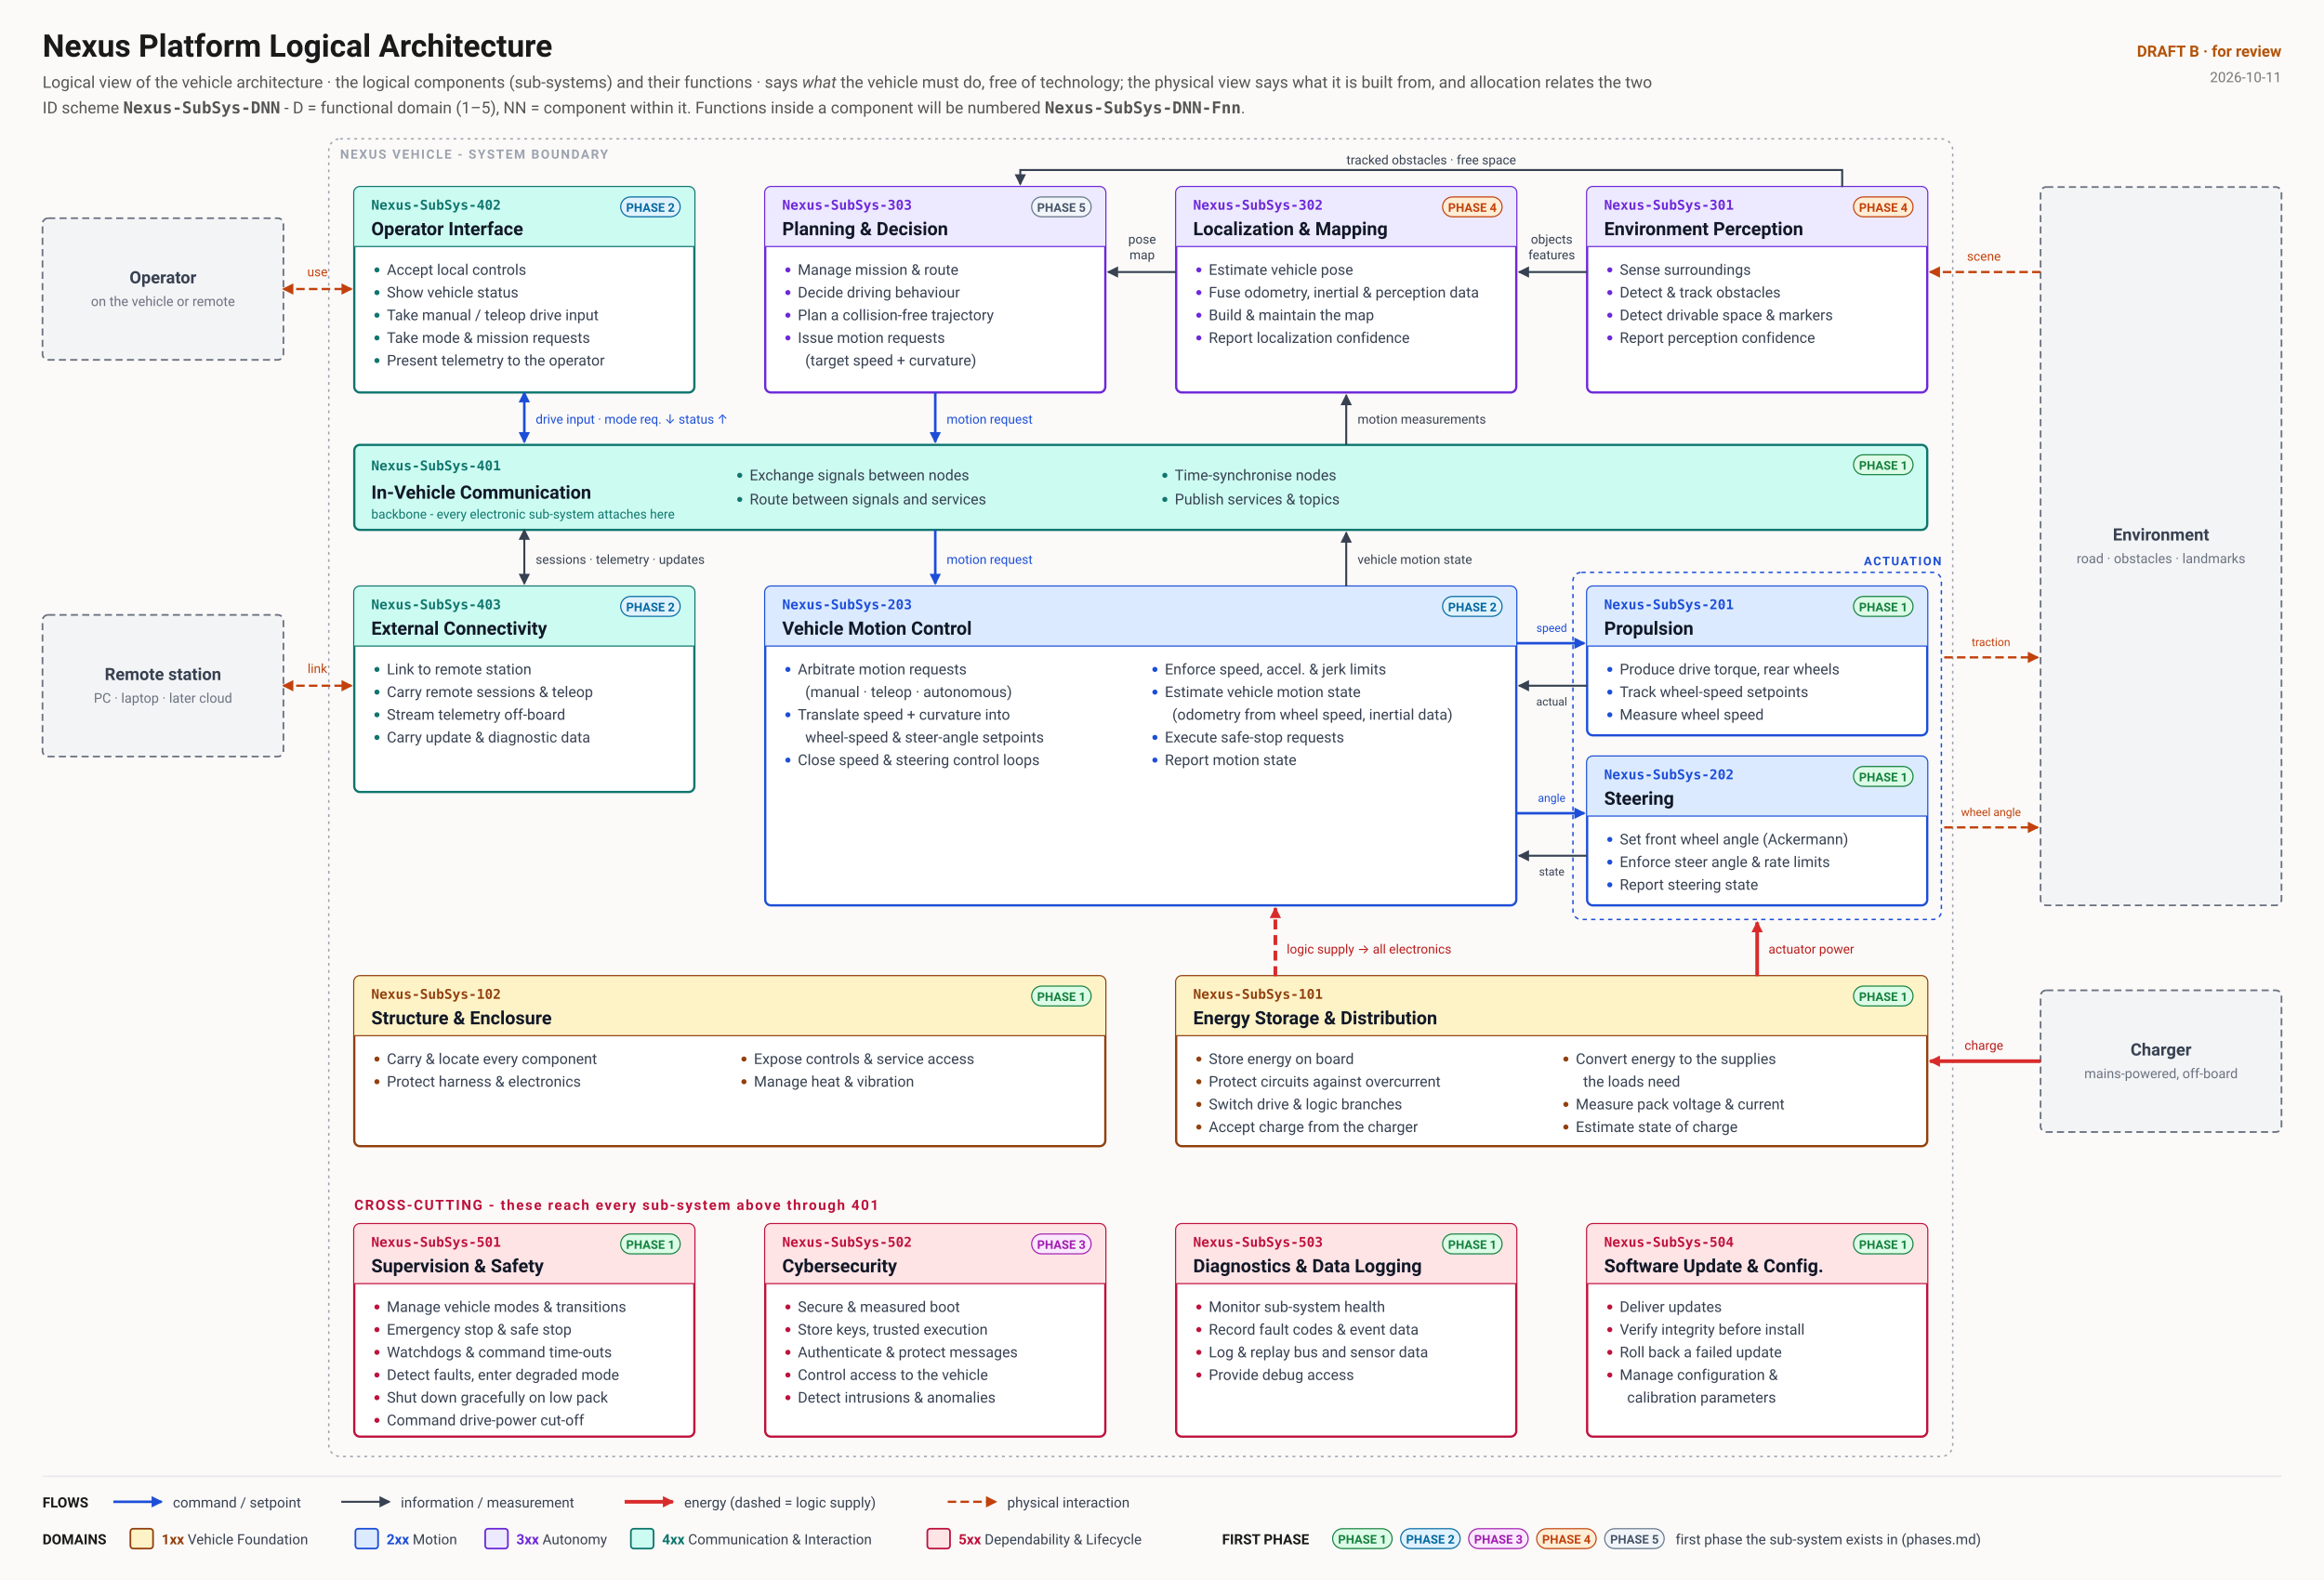
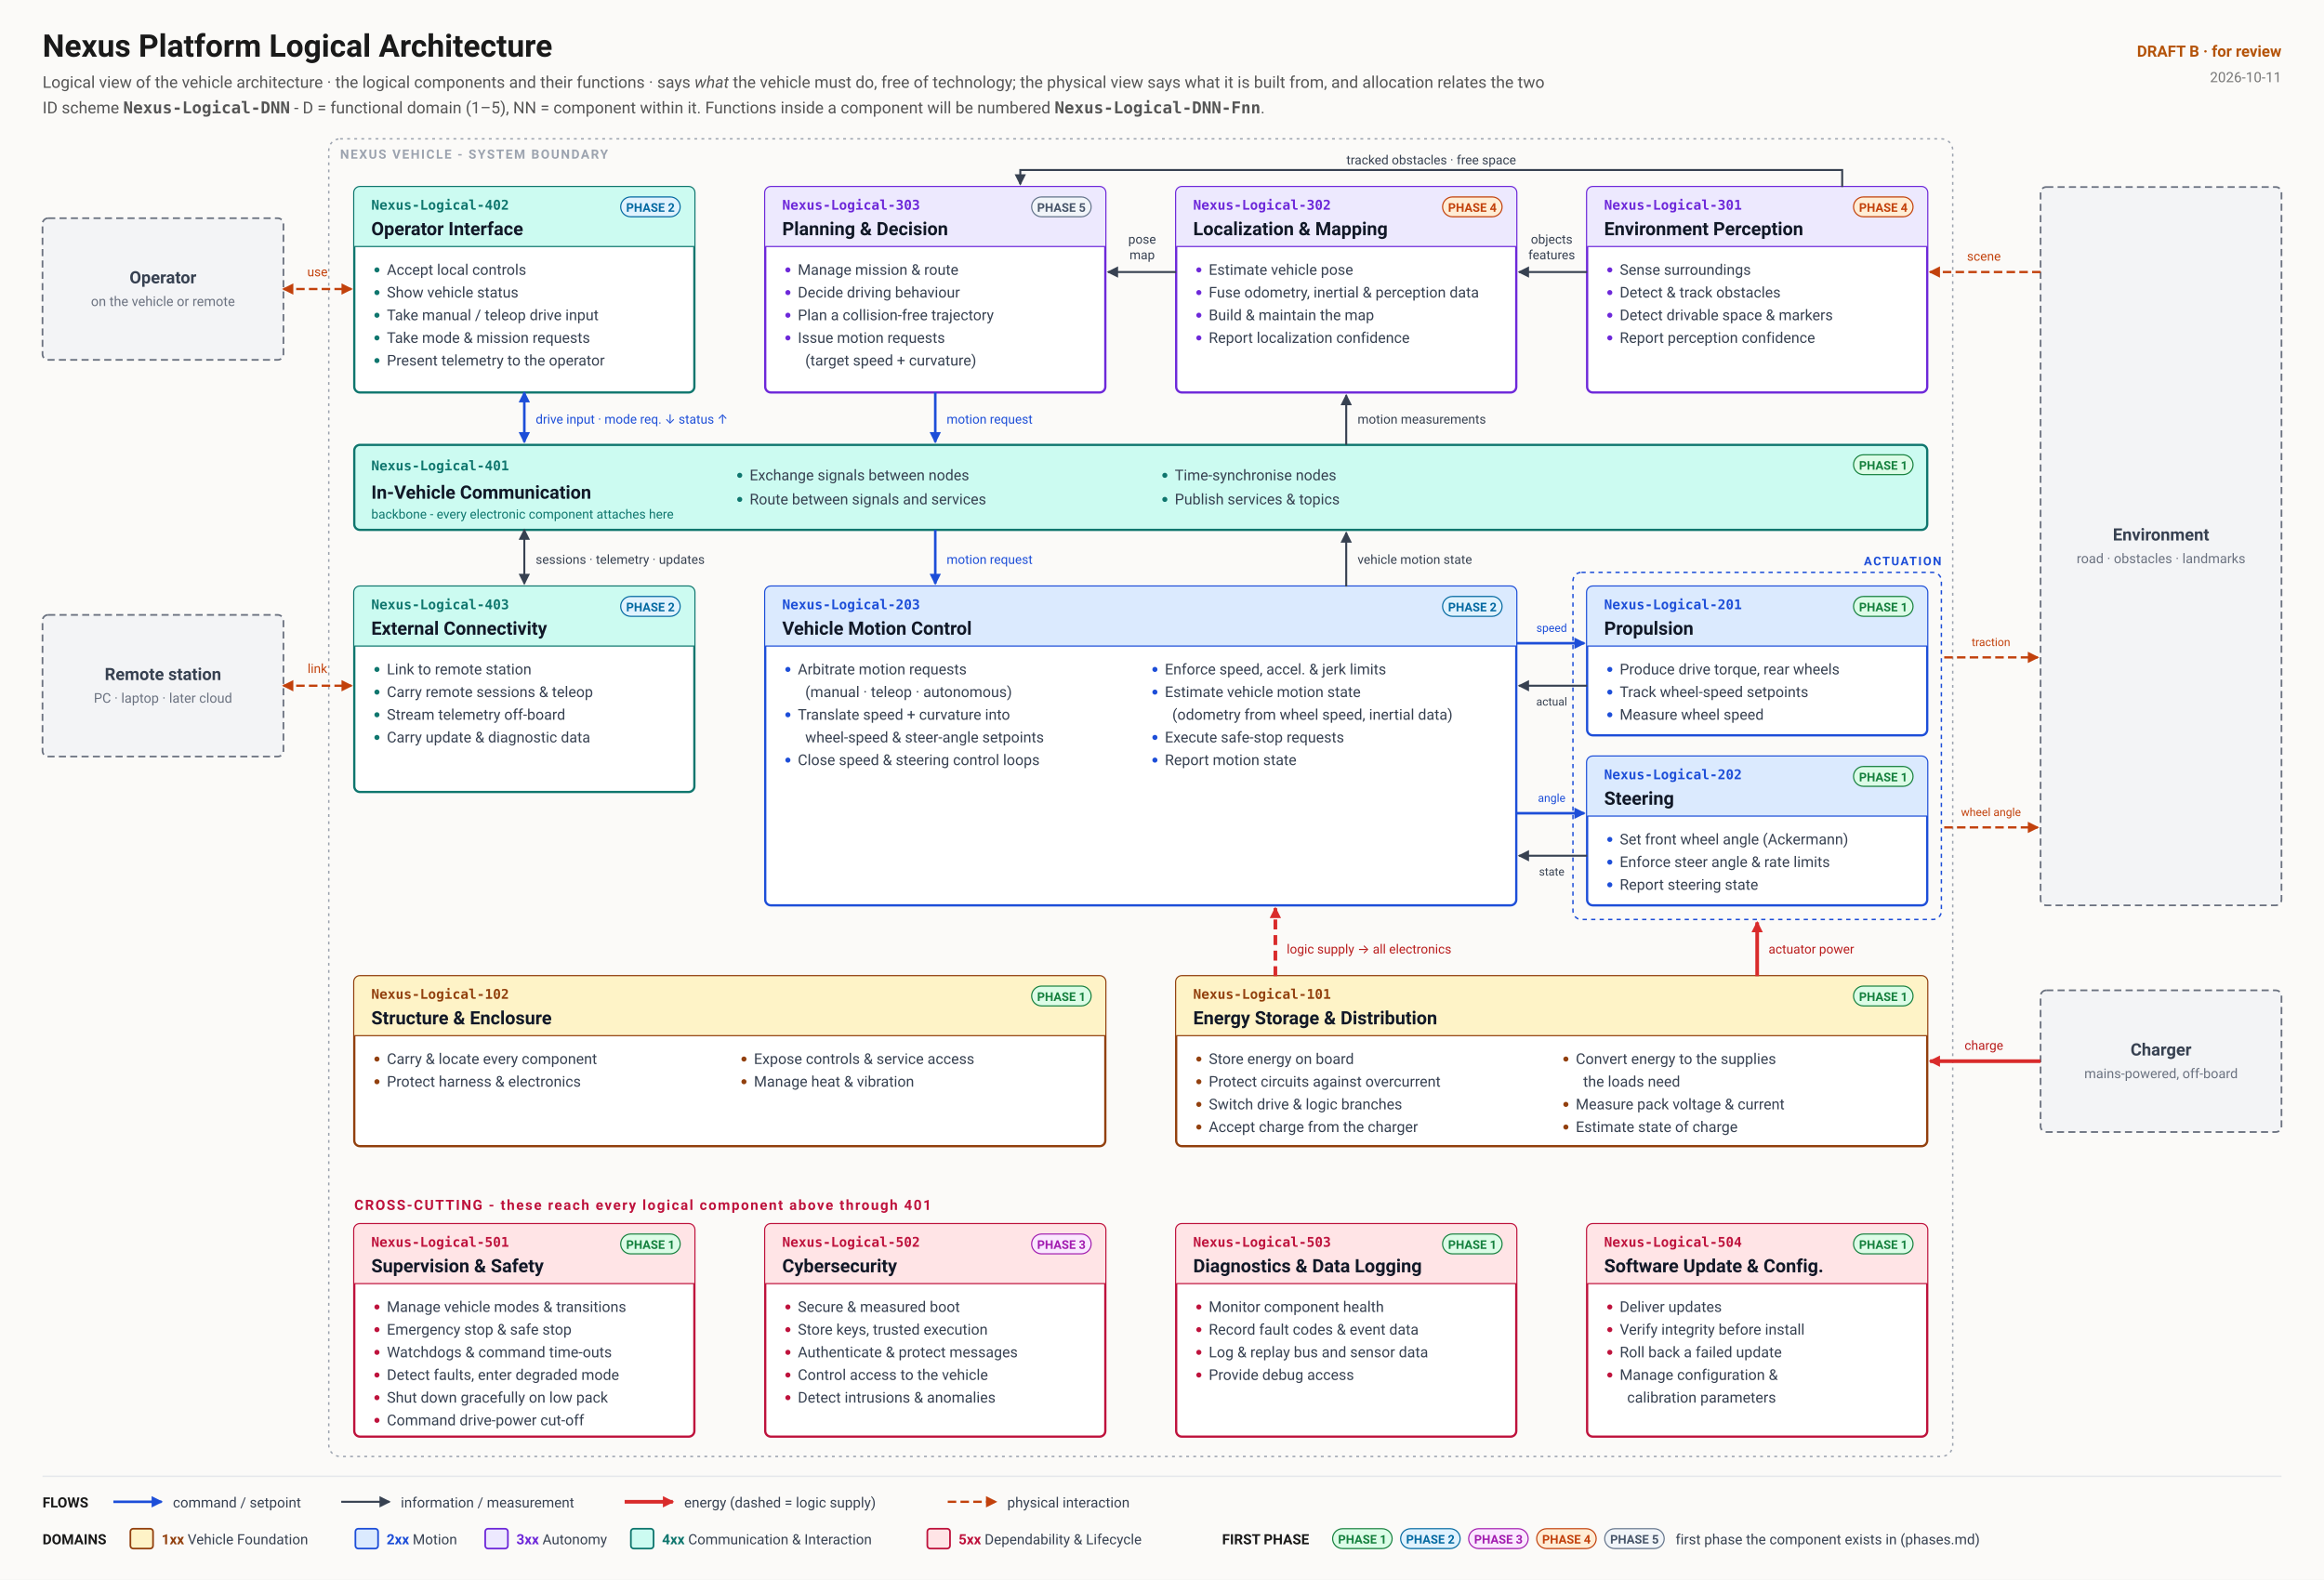
<svg xmlns="http://www.w3.org/2000/svg" width="1640" height="1115" viewBox="0 0 1640 1115" font-family="system-ui, -apple-system, Segoe UI, Roboto, sans-serif">
  <defs>
    <marker id="mi" markerWidth="8" markerHeight="8" refX="7" refY="4" orient="auto" markerUnits="userSpaceOnUse">
      <path d="M0,0 L8,4 L0,8 z" fill="#374151" />
    </marker>
    <marker id="mis" markerWidth="8" markerHeight="8" refX="1" refY="4" orient="auto" markerUnits="userSpaceOnUse">
      <path d="M8,0 L0,4 L8,8 z" fill="#374151" />
    </marker>
    <marker id="mc" markerWidth="8" markerHeight="8" refX="7" refY="4" orient="auto" markerUnits="userSpaceOnUse">
      <path d="M0,0 L8,4 L0,8 z" fill="#1d4ed8" />
    </marker>
    <marker id="mcs" markerWidth="8" markerHeight="8" refX="1" refY="4" orient="auto" markerUnits="userSpaceOnUse">
      <path d="M8,0 L0,4 L8,8 z" fill="#1d4ed8" />
    </marker>
    <marker id="me" markerWidth="8" markerHeight="8" refX="7" refY="4" orient="auto" markerUnits="userSpaceOnUse">
      <path d="M0,0 L8,4 L0,8 z" fill="#d92b2b" />
    </marker>
    <marker id="mes" markerWidth="8" markerHeight="8" refX="1" refY="4" orient="auto" markerUnits="userSpaceOnUse">
      <path d="M8,0 L0,4 L8,8 z" fill="#d92b2b" />
    </marker>
    <marker id="mp" markerWidth="8" markerHeight="8" refX="7" refY="4" orient="auto" markerUnits="userSpaceOnUse">
      <path d="M0,0 L8,4 L0,8 z" fill="#c2410c" />
    </marker>
    <marker id="mps" markerWidth="8" markerHeight="8" refX="1" refY="4" orient="auto" markerUnits="userSpaceOnUse">
      <path d="M8,0 L0,4 L8,8 z" fill="#c2410c" />
    </marker>
  </defs>
  <rect width="1640" height="1115" fill="#fbfaf8" />
  <text x="30" y="40" font-size="22" font-weight="700" fill="#1a1a1a">Nexus Platform Logical Architecture</text>
-   <text x="30" y="62" font-size="11.5" fill="#555">Logical view of the vehicle architecture · the logical components (sub-systems) and their functions · says <tspan font-style="italic">what</tspan> the vehicle must do, free of technology; the physical view says what it is built from, and allocation relates the two</text>
-   <text x="30" y="80" font-size="11.5" fill="#555">ID scheme <tspan font-family="ui-monospace, Menlo, Consolas, monospace" font-weight="700">Nexus-SubSys-DNN</tspan> - D = functional domain (1–5), NN = component within it. Functions inside a component will be numbered <tspan font-family="ui-monospace, Menlo, Consolas, monospace" font-weight="700">Nexus-SubSys-DNN-Fnn</tspan>.</text>
+   <text x="30" y="62" font-size="11.5" fill="#555">Logical view of the vehicle architecture · the logical components and their functions · says <tspan font-style="italic">what</tspan> the vehicle must do, free of technology; the physical view says what it is built from, and allocation relates the two</text>
+   <text x="30" y="80" font-size="11.5" fill="#555">ID scheme <tspan font-family="ui-monospace, Menlo, Consolas, monospace" font-weight="700">Nexus-Logical-DNN</tspan> - D = functional domain (1–5), NN = component within it. Functions inside a component will be numbered <tspan font-family="ui-monospace, Menlo, Consolas, monospace" font-weight="700">Nexus-Logical-DNN-Fnn</tspan>.</text>
  <text x="1610" y="40" font-size="11" font-weight="700" fill="#b45309" text-anchor="end">DRAFT B · for review</text>
  <text x="1610" y="58" font-size="10" fill="#777" text-anchor="end">2026-10-11</text>
  <g transform="translate(0,14)">
    <rect x="30" y="140" width="170" height="100" rx="4" fill="#f3f4f6" stroke="#6b7280" stroke-width="1.2" stroke-dasharray="5 3" />
    <text x="115.0" y="186.0" font-size="12" font-weight="700" fill="#374151" text-anchor="middle">Operator</text>
    <text x="115.0" y="202.0" font-size="9.5" fill="#6b7280" text-anchor="middle">on the vehicle or remote</text>
    <rect x="30" y="420" width="170" height="100" rx="4" fill="#f3f4f6" stroke="#6b7280" stroke-width="1.2" stroke-dasharray="5 3" />
    <text x="115.0" y="466.0" font-size="12" font-weight="700" fill="#374151" text-anchor="middle">Remote station</text>
    <text x="115.0" y="482.0" font-size="9.5" fill="#6b7280" text-anchor="middle">PC · laptop · later cloud</text>
    <rect x="1440" y="118" width="170" height="507" rx="4" fill="#f3f4f6" stroke="#6b7280" stroke-width="1.2" stroke-dasharray="5 3" />
    <text x="1525.0" y="367.5" font-size="12" font-weight="700" fill="#374151" text-anchor="middle">Environment</text>
    <text x="1525.0" y="383.5" font-size="9.5" fill="#6b7280" text-anchor="middle">road · obstacles · landmarks</text>
    <rect x="1440" y="685" width="170" height="100" rx="4" fill="#f3f4f6" stroke="#6b7280" stroke-width="1.2" stroke-dasharray="5 3" />
    <text x="1525.0" y="731.0" font-size="12" font-weight="700" fill="#374151" text-anchor="middle">Charger</text>
    <text x="1525.0" y="747.0" font-size="9.5" fill="#6b7280" text-anchor="middle">mains-powered, off-board</text>
    <rect x="232" y="84" width="1146" height="930" rx="8" fill="none" stroke="#9ca3af" stroke-width="1" stroke-dasharray="2 3" />
    <text x="240" y="98" font-size="9" font-weight="700" fill="#9ca3af" letter-spacing="1">NEXUS VEHICLE - SYSTEM BOUNDARY</text>
-     <g id="Nexus-SubSys-402">
+     <g id="Nexus-Logical-402">
      <rect x="250" y="118" width="240" height="145" rx="4" fill="#ffffff" stroke="#0f766e" stroke-width="1.6" />
      <path d="M250,122 a4,4 0 0 1 4,-4 h232 a4,4 0 0 1 4,4 v38 h-240 z" fill="#ccfbf1" />
      <line x1="250" y1="160" x2="490" y2="160" stroke="#0f766e" stroke-width="0.8" />
-       <text x="262" y="134" font-size="9.5" font-weight="700" fill="#0f766e" font-family="ui-monospace, Menlo, Consolas, monospace">Nexus-SubSys-402</text>
+       <text x="262" y="134" font-size="9.5" font-weight="700" fill="#0f766e" font-family="ui-monospace, Menlo, Consolas, monospace">Nexus-Logical-402</text>
      <text x="262" y="152" font-size="13" font-weight="700" fill="#111827">Operator Interface</text>
      <rect x="438" y="125" width="42" height="14" rx="7" fill="#e0f2fe" stroke="#0369a1" stroke-width="0.8" />
      <text x="459.0" y="135.5" font-size="8.5" font-weight="700" text-anchor="middle" fill="#0369a1">PHASE 2</text>
      <circle cx="266.0" cy="176.5" r="1.8" fill="#0f766e" />
      <text x="273.0" y="180" font-size="10.5" fill="#374151" xml:space="preserve">Accept local controls</text>
      <circle cx="266.0" cy="192.5" r="1.8" fill="#0f766e" />
      <text x="273.0" y="196" font-size="10.5" fill="#374151" xml:space="preserve">Show vehicle status</text>
      <circle cx="266.0" cy="208.5" r="1.8" fill="#0f766e" />
      <text x="273.0" y="212" font-size="10.5" fill="#374151" xml:space="preserve">Take manual / teleop drive input</text>
      <circle cx="266.0" cy="224.5" r="1.8" fill="#0f766e" />
      <text x="273.0" y="228" font-size="10.5" fill="#374151" xml:space="preserve">Take mode &amp; mission requests</text>
      <circle cx="266.0" cy="240.5" r="1.8" fill="#0f766e" />
      <text x="273.0" y="244" font-size="10.5" fill="#374151" xml:space="preserve">Present telemetry to the operator</text>
    </g>
-     <g id="Nexus-SubSys-303">
+     <g id="Nexus-Logical-303">
      <rect x="540" y="118" width="240" height="145" rx="4" fill="#ffffff" stroke="#6d28d9" stroke-width="1.6" />
      <path d="M540,122 a4,4 0 0 1 4,-4 h232 a4,4 0 0 1 4,4 v38 h-240 z" fill="#ede9fe" />
      <line x1="540" y1="160" x2="780" y2="160" stroke="#6d28d9" stroke-width="0.8" />
-       <text x="552" y="134" font-size="9.5" font-weight="700" fill="#6d28d9" font-family="ui-monospace, Menlo, Consolas, monospace">Nexus-SubSys-303</text>
+       <text x="552" y="134" font-size="9.5" font-weight="700" fill="#6d28d9" font-family="ui-monospace, Menlo, Consolas, monospace">Nexus-Logical-303</text>
      <text x="552" y="152" font-size="13" font-weight="700" fill="#111827">Planning &amp; Decision</text>
      <rect x="728" y="125" width="42" height="14" rx="7" fill="#f1f5f9" stroke="#64748b" stroke-width="0.8" />
      <text x="749.0" y="135.5" font-size="8.5" font-weight="700" text-anchor="middle" fill="#475569">PHASE 5</text>
      <circle cx="556.0" cy="176.5" r="1.8" fill="#6d28d9" />
      <text x="563.0" y="180" font-size="10.5" fill="#374151" xml:space="preserve">Manage mission &amp; route</text>
      <circle cx="556.0" cy="192.5" r="1.8" fill="#6d28d9" />
      <text x="563.0" y="196" font-size="10.5" fill="#374151" xml:space="preserve">Decide driving behaviour</text>
      <circle cx="556.0" cy="208.5" r="1.8" fill="#6d28d9" />
      <text x="563.0" y="212" font-size="10.5" fill="#374151" xml:space="preserve">Plan a collision-free trajectory</text>
      <circle cx="556.0" cy="224.5" r="1.8" fill="#6d28d9" />
      <text x="563.0" y="228" font-size="10.5" fill="#374151" xml:space="preserve">Issue motion requests</text>
      <text x="563.0" y="244" font-size="10.5" fill="#374151" xml:space="preserve">  (target speed + curvature)</text>
    </g>
-     <g id="Nexus-SubSys-302">
+     <g id="Nexus-Logical-302">
      <rect x="830" y="118" width="240" height="145" rx="4" fill="#ffffff" stroke="#6d28d9" stroke-width="1.6" />
      <path d="M830,122 a4,4 0 0 1 4,-4 h232 a4,4 0 0 1 4,4 v38 h-240 z" fill="#ede9fe" />
      <line x1="830" y1="160" x2="1070" y2="160" stroke="#6d28d9" stroke-width="0.8" />
-       <text x="842" y="134" font-size="9.5" font-weight="700" fill="#6d28d9" font-family="ui-monospace, Menlo, Consolas, monospace">Nexus-SubSys-302</text>
+       <text x="842" y="134" font-size="9.5" font-weight="700" fill="#6d28d9" font-family="ui-monospace, Menlo, Consolas, monospace">Nexus-Logical-302</text>
      <text x="842" y="152" font-size="13" font-weight="700" fill="#111827">Localization &amp; Mapping</text>
      <rect x="1018" y="125" width="42" height="14" rx="7" fill="#ffedd5" stroke="#c2410c" stroke-width="0.8" />
      <text x="1039.0" y="135.5" font-size="8.5" font-weight="700" text-anchor="middle" fill="#c2410c">PHASE 4</text>
      <circle cx="846.0" cy="176.5" r="1.8" fill="#6d28d9" />
      <text x="853.0" y="180" font-size="10.5" fill="#374151" xml:space="preserve">Estimate vehicle pose</text>
      <circle cx="846.0" cy="192.5" r="1.8" fill="#6d28d9" />
      <text x="853.0" y="196" font-size="10.5" fill="#374151" xml:space="preserve">Fuse odometry, inertial &amp; perception data</text>
      <circle cx="846.0" cy="208.5" r="1.8" fill="#6d28d9" />
      <text x="853.0" y="212" font-size="10.5" fill="#374151" xml:space="preserve">Build &amp; maintain the map</text>
      <circle cx="846.0" cy="224.5" r="1.8" fill="#6d28d9" />
      <text x="853.0" y="228" font-size="10.5" fill="#374151" xml:space="preserve">Report localization confidence</text>
    </g>
-     <g id="Nexus-SubSys-301">
+     <g id="Nexus-Logical-301">
      <rect x="1120" y="118" width="240" height="145" rx="4" fill="#ffffff" stroke="#6d28d9" stroke-width="1.6" />
      <path d="M1120,122 a4,4 0 0 1 4,-4 h232 a4,4 0 0 1 4,4 v38 h-240 z" fill="#ede9fe" />
      <line x1="1120" y1="160" x2="1360" y2="160" stroke="#6d28d9" stroke-width="0.8" />
-       <text x="1132" y="134" font-size="9.5" font-weight="700" fill="#6d28d9" font-family="ui-monospace, Menlo, Consolas, monospace">Nexus-SubSys-301</text>
+       <text x="1132" y="134" font-size="9.5" font-weight="700" fill="#6d28d9" font-family="ui-monospace, Menlo, Consolas, monospace">Nexus-Logical-301</text>
      <text x="1132" y="152" font-size="13" font-weight="700" fill="#111827">Environment Perception</text>
      <rect x="1308" y="125" width="42" height="14" rx="7" fill="#ffedd5" stroke="#c2410c" stroke-width="0.8" />
      <text x="1329.0" y="135.5" font-size="8.5" font-weight="700" text-anchor="middle" fill="#c2410c">PHASE 4</text>
      <circle cx="1136.0" cy="176.5" r="1.8" fill="#6d28d9" />
      <text x="1143.0" y="180" font-size="10.5" fill="#374151" xml:space="preserve">Sense surroundings</text>
      <circle cx="1136.0" cy="192.5" r="1.8" fill="#6d28d9" />
      <text x="1143.0" y="196" font-size="10.5" fill="#374151" xml:space="preserve">Detect &amp; track obstacles</text>
      <circle cx="1136.0" cy="208.5" r="1.8" fill="#6d28d9" />
      <text x="1143.0" y="212" font-size="10.5" fill="#374151" xml:space="preserve">Detect drivable space &amp; markers</text>
      <circle cx="1136.0" cy="224.5" r="1.8" fill="#6d28d9" />
      <text x="1143.0" y="228" font-size="10.5" fill="#374151" xml:space="preserve">Report perception confidence</text>
    </g>
-     <g id="Nexus-SubSys-401">
+     <g id="Nexus-Logical-401">
      <rect x="250" y="300" width="1110" height="60" rx="4" fill="#ccfbf1" stroke="#0f766e" stroke-width="1.6" />
-       <text x="262" y="318" font-size="9.5" font-weight="700" fill="#0f766e" font-family="ui-monospace, Menlo, Consolas, monospace">Nexus-SubSys-401</text>
+       <text x="262" y="318" font-size="9.5" font-weight="700" fill="#0f766e" font-family="ui-monospace, Menlo, Consolas, monospace">Nexus-Logical-401</text>
      <text x="262" y="338" font-size="13" font-weight="700" fill="#111827">In-Vehicle Communication</text>
-       <text x="262" y="352" font-size="9" fill="#0f766e">backbone - every electronic sub-system attaches here</text>
+       <text x="262" y="352" font-size="9" fill="#0f766e">backbone - every electronic component attaches here</text>
      <circle cx="522" cy="321.5" r="1.8" fill="#0f766e" />
      <text x="529" y="325" font-size="10.5" fill="#374151">Exchange signals between nodes</text>
      <circle cx="822" cy="321.5" r="1.8" fill="#0f766e" />
      <text x="829" y="325" font-size="10.5" fill="#374151">Time-synchronise nodes</text>
      <circle cx="522" cy="338.5" r="1.8" fill="#0f766e" />
      <text x="529" y="342" font-size="10.5" fill="#374151">Route between signals and services</text>
      <circle cx="822" cy="338.5" r="1.8" fill="#0f766e" />
      <text x="829" y="342" font-size="10.5" fill="#374151">Publish services &amp; topics</text>
      <rect x="1308" y="307" width="42" height="14" rx="7" fill="#dcfce7" stroke="#15803d" stroke-width="0.8" />
      <text x="1329.0" y="317.5" font-size="8.5" font-weight="700" text-anchor="middle" fill="#15803d">PHASE 1</text>
    </g>
-     <g id="Nexus-SubSys-403">
+     <g id="Nexus-Logical-403">
      <rect x="250" y="400" width="240" height="145" rx="4" fill="#ffffff" stroke="#0f766e" stroke-width="1.6" />
      <path d="M250,404 a4,4 0 0 1 4,-4 h232 a4,4 0 0 1 4,4 v38 h-240 z" fill="#ccfbf1" />
      <line x1="250" y1="442" x2="490" y2="442" stroke="#0f766e" stroke-width="0.8" />
-       <text x="262" y="416" font-size="9.5" font-weight="700" fill="#0f766e" font-family="ui-monospace, Menlo, Consolas, monospace">Nexus-SubSys-403</text>
+       <text x="262" y="416" font-size="9.5" font-weight="700" fill="#0f766e" font-family="ui-monospace, Menlo, Consolas, monospace">Nexus-Logical-403</text>
      <text x="262" y="434" font-size="13" font-weight="700" fill="#111827">External Connectivity</text>
      <rect x="438" y="407" width="42" height="14" rx="7" fill="#e0f2fe" stroke="#0369a1" stroke-width="0.8" />
      <text x="459.0" y="417.5" font-size="8.5" font-weight="700" text-anchor="middle" fill="#0369a1">PHASE 2</text>
      <circle cx="266.0" cy="458.5" r="1.8" fill="#0f766e" />
      <text x="273.0" y="462" font-size="10.5" fill="#374151" xml:space="preserve">Link to remote station</text>
      <circle cx="266.0" cy="474.5" r="1.8" fill="#0f766e" />
      <text x="273.0" y="478" font-size="10.5" fill="#374151" xml:space="preserve">Carry remote sessions &amp; teleop</text>
      <circle cx="266.0" cy="490.5" r="1.8" fill="#0f766e" />
      <text x="273.0" y="494" font-size="10.5" fill="#374151" xml:space="preserve">Stream telemetry off-board</text>
      <circle cx="266.0" cy="506.5" r="1.8" fill="#0f766e" />
      <text x="273.0" y="510" font-size="10.5" fill="#374151" xml:space="preserve">Carry update &amp; diagnostic data</text>
    </g>
-     <g id="Nexus-SubSys-203">
+     <g id="Nexus-Logical-203">
      <rect x="540" y="400" width="530" height="225" rx="4" fill="#ffffff" stroke="#1d4ed8" stroke-width="1.6" />
      <path d="M540,404 a4,4 0 0 1 4,-4 h522 a4,4 0 0 1 4,4 v38 h-530 z" fill="#dbeafe" />
      <line x1="540" y1="442" x2="1070" y2="442" stroke="#1d4ed8" stroke-width="0.8" />
-       <text x="552" y="416" font-size="9.5" font-weight="700" fill="#1d4ed8" font-family="ui-monospace, Menlo, Consolas, monospace">Nexus-SubSys-203</text>
+       <text x="552" y="416" font-size="9.5" font-weight="700" fill="#1d4ed8" font-family="ui-monospace, Menlo, Consolas, monospace">Nexus-Logical-203</text>
      <text x="552" y="434" font-size="13" font-weight="700" fill="#111827">Vehicle Motion Control</text>
      <rect x="1018" y="407" width="42" height="14" rx="7" fill="#e0f2fe" stroke="#0369a1" stroke-width="0.8" />
      <text x="1039.0" y="417.5" font-size="8.5" font-weight="700" text-anchor="middle" fill="#0369a1">PHASE 2</text>
      <circle cx="556.0" cy="458.5" r="1.8" fill="#1d4ed8" />
      <text x="563.0" y="462" font-size="10.5" fill="#374151" xml:space="preserve">Arbitrate motion requests</text>
      <text x="563.0" y="478" font-size="10.5" fill="#374151" xml:space="preserve">  (manual · teleop · autonomous)</text>
      <circle cx="556.0" cy="490.5" r="1.8" fill="#1d4ed8" />
      <text x="563.0" y="494" font-size="10.5" fill="#374151" xml:space="preserve">Translate speed + curvature into</text>
      <text x="563.0" y="510" font-size="10.5" fill="#374151" xml:space="preserve">  wheel-speed &amp; steer-angle setpoints</text>
      <circle cx="556.0" cy="522.5" r="1.8" fill="#1d4ed8" />
      <text x="563.0" y="526" font-size="10.5" fill="#374151" xml:space="preserve">Close speed &amp; steering control loops</text>
      <circle cx="815.0" cy="458.5" r="1.8" fill="#1d4ed8" />
      <text x="822.0" y="462" font-size="10.5" fill="#374151" xml:space="preserve">Enforce speed, accel. &amp; jerk limits</text>
      <circle cx="815.0" cy="474.5" r="1.8" fill="#1d4ed8" />
      <text x="822.0" y="478" font-size="10.5" fill="#374151" xml:space="preserve">Estimate vehicle motion state</text>
      <text x="822.0" y="494" font-size="10.5" fill="#374151" xml:space="preserve">  (odometry from wheel speed, inertial data)</text>
      <circle cx="815.0" cy="506.5" r="1.8" fill="#1d4ed8" />
      <text x="822.0" y="510" font-size="10.5" fill="#374151" xml:space="preserve">Execute safe-stop requests</text>
      <circle cx="815.0" cy="522.5" r="1.8" fill="#1d4ed8" />
      <text x="822.0" y="526" font-size="10.5" fill="#374151" xml:space="preserve">Report motion state</text>
    </g>
    <rect x="1110" y="390" width="260" height="245" rx="6" fill="none" stroke="#1d4ed8" stroke-width="1" stroke-dasharray="3 3" />
    <text x="1370" y="385" font-size="8.5" font-weight="700" fill="#1d4ed8" text-anchor="end" letter-spacing="1">ACTUATION</text>
-     <g id="Nexus-SubSys-201">
+     <g id="Nexus-Logical-201">
      <rect x="1120" y="400" width="240" height="105" rx="4" fill="#ffffff" stroke="#1d4ed8" stroke-width="1.6" />
      <path d="M1120,404 a4,4 0 0 1 4,-4 h232 a4,4 0 0 1 4,4 v38 h-240 z" fill="#dbeafe" />
      <line x1="1120" y1="442" x2="1360" y2="442" stroke="#1d4ed8" stroke-width="0.8" />
-       <text x="1132" y="416" font-size="9.5" font-weight="700" fill="#1d4ed8" font-family="ui-monospace, Menlo, Consolas, monospace">Nexus-SubSys-201</text>
+       <text x="1132" y="416" font-size="9.5" font-weight="700" fill="#1d4ed8" font-family="ui-monospace, Menlo, Consolas, monospace">Nexus-Logical-201</text>
      <text x="1132" y="434" font-size="13" font-weight="700" fill="#111827">Propulsion</text>
      <rect x="1308" y="407" width="42" height="14" rx="7" fill="#dcfce7" stroke="#15803d" stroke-width="0.8" />
      <text x="1329.0" y="417.5" font-size="8.5" font-weight="700" text-anchor="middle" fill="#15803d">PHASE 1</text>
      <circle cx="1136.0" cy="458.5" r="1.8" fill="#1d4ed8" />
      <text x="1143.0" y="462" font-size="10.5" fill="#374151" xml:space="preserve">Produce drive torque, rear wheels</text>
      <circle cx="1136.0" cy="474.5" r="1.8" fill="#1d4ed8" />
      <text x="1143.0" y="478" font-size="10.5" fill="#374151" xml:space="preserve">Track wheel-speed setpoints</text>
      <circle cx="1136.0" cy="490.5" r="1.8" fill="#1d4ed8" />
      <text x="1143.0" y="494" font-size="10.5" fill="#374151" xml:space="preserve">Measure wheel speed</text>
    </g>
-     <g id="Nexus-SubSys-202">
+     <g id="Nexus-Logical-202">
      <rect x="1120" y="520" width="240" height="105" rx="4" fill="#ffffff" stroke="#1d4ed8" stroke-width="1.6" />
      <path d="M1120,524 a4,4 0 0 1 4,-4 h232 a4,4 0 0 1 4,4 v38 h-240 z" fill="#dbeafe" />
      <line x1="1120" y1="562" x2="1360" y2="562" stroke="#1d4ed8" stroke-width="0.8" />
-       <text x="1132" y="536" font-size="9.5" font-weight="700" fill="#1d4ed8" font-family="ui-monospace, Menlo, Consolas, monospace">Nexus-SubSys-202</text>
+       <text x="1132" y="536" font-size="9.5" font-weight="700" fill="#1d4ed8" font-family="ui-monospace, Menlo, Consolas, monospace">Nexus-Logical-202</text>
      <text x="1132" y="554" font-size="13" font-weight="700" fill="#111827">Steering</text>
      <rect x="1308" y="527" width="42" height="14" rx="7" fill="#dcfce7" stroke="#15803d" stroke-width="0.8" />
      <text x="1329.0" y="537.5" font-size="8.5" font-weight="700" text-anchor="middle" fill="#15803d">PHASE 1</text>
      <circle cx="1136.0" cy="578.5" r="1.8" fill="#1d4ed8" />
      <text x="1143.0" y="582" font-size="10.5" fill="#374151" xml:space="preserve">Set front wheel angle (Ackermann)</text>
      <circle cx="1136.0" cy="594.5" r="1.8" fill="#1d4ed8" />
      <text x="1143.0" y="598" font-size="10.5" fill="#374151" xml:space="preserve">Enforce steer angle &amp; rate limits</text>
      <circle cx="1136.0" cy="610.5" r="1.8" fill="#1d4ed8" />
      <text x="1143.0" y="614" font-size="10.5" fill="#374151" xml:space="preserve">Report steering state</text>
    </g>
-     <g id="Nexus-SubSys-102">
+     <g id="Nexus-Logical-102">
      <rect x="250" y="675" width="530" height="120" rx="4" fill="#ffffff" stroke="#92400e" stroke-width="1.6" />
      <path d="M250,679 a4,4 0 0 1 4,-4 h522 a4,4 0 0 1 4,4 v38 h-530 z" fill="#fef3c7" />
      <line x1="250" y1="717" x2="780" y2="717" stroke="#92400e" stroke-width="0.8" />
-       <text x="262" y="691" font-size="9.5" font-weight="700" fill="#92400e" font-family="ui-monospace, Menlo, Consolas, monospace">Nexus-SubSys-102</text>
+       <text x="262" y="691" font-size="9.5" font-weight="700" fill="#92400e" font-family="ui-monospace, Menlo, Consolas, monospace">Nexus-Logical-102</text>
      <text x="262" y="709" font-size="13" font-weight="700" fill="#111827">Structure &amp; Enclosure</text>
      <rect x="728" y="682" width="42" height="14" rx="7" fill="#dcfce7" stroke="#15803d" stroke-width="0.8" />
      <text x="749.0" y="692.5" font-size="8.5" font-weight="700" text-anchor="middle" fill="#15803d">PHASE 1</text>
      <circle cx="266.0" cy="733.5" r="1.8" fill="#92400e" />
      <text x="273.0" y="737" font-size="10.5" fill="#374151" xml:space="preserve">Carry &amp; locate every component</text>
      <circle cx="266.0" cy="749.5" r="1.8" fill="#92400e" />
      <text x="273.0" y="753" font-size="10.5" fill="#374151" xml:space="preserve">Protect harness &amp; electronics</text>
      <circle cx="525.0" cy="733.5" r="1.8" fill="#92400e" />
      <text x="532.0" y="737" font-size="10.5" fill="#374151" xml:space="preserve">Expose controls &amp; service access</text>
      <circle cx="525.0" cy="749.5" r="1.8" fill="#92400e" />
      <text x="532.0" y="753" font-size="10.5" fill="#374151" xml:space="preserve">Manage heat &amp; vibration</text>
    </g>
-     <g id="Nexus-SubSys-101">
+     <g id="Nexus-Logical-101">
      <rect x="830" y="675" width="530" height="120" rx="4" fill="#ffffff" stroke="#92400e" stroke-width="1.6" />
      <path d="M830,679 a4,4 0 0 1 4,-4 h522 a4,4 0 0 1 4,4 v38 h-530 z" fill="#fef3c7" />
      <line x1="830" y1="717" x2="1360" y2="717" stroke="#92400e" stroke-width="0.8" />
-       <text x="842" y="691" font-size="9.5" font-weight="700" fill="#92400e" font-family="ui-monospace, Menlo, Consolas, monospace">Nexus-SubSys-101</text>
+       <text x="842" y="691" font-size="9.5" font-weight="700" fill="#92400e" font-family="ui-monospace, Menlo, Consolas, monospace">Nexus-Logical-101</text>
      <text x="842" y="709" font-size="13" font-weight="700" fill="#111827">Energy Storage &amp; Distribution</text>
      <rect x="1308" y="682" width="42" height="14" rx="7" fill="#dcfce7" stroke="#15803d" stroke-width="0.8" />
      <text x="1329.0" y="692.5" font-size="8.5" font-weight="700" text-anchor="middle" fill="#15803d">PHASE 1</text>
      <circle cx="846.0" cy="733.5" r="1.8" fill="#92400e" />
      <text x="853.0" y="737" font-size="10.5" fill="#374151" xml:space="preserve">Store energy on board</text>
      <circle cx="846.0" cy="749.5" r="1.8" fill="#92400e" />
      <text x="853.0" y="753" font-size="10.5" fill="#374151" xml:space="preserve">Protect circuits against overcurrent</text>
      <circle cx="846.0" cy="765.5" r="1.8" fill="#92400e" />
      <text x="853.0" y="769" font-size="10.5" fill="#374151" xml:space="preserve">Switch drive &amp; logic branches</text>
      <circle cx="846.0" cy="781.5" r="1.8" fill="#92400e" />
      <text x="853.0" y="785" font-size="10.5" fill="#374151" xml:space="preserve">Accept charge from the charger</text>
      <circle cx="1105.0" cy="733.5" r="1.8" fill="#92400e" />
      <text x="1112.0" y="737" font-size="10.5" fill="#374151" xml:space="preserve">Convert energy to the supplies</text>
      <text x="1112.0" y="753" font-size="10.5" fill="#374151" xml:space="preserve">  the loads need</text>
      <circle cx="1105.0" cy="765.5" r="1.8" fill="#92400e" />
      <text x="1112.0" y="769" font-size="10.5" fill="#374151" xml:space="preserve">Measure pack voltage &amp; current</text>
      <circle cx="1105.0" cy="781.5" r="1.8" fill="#92400e" />
      <text x="1112.0" y="785" font-size="10.5" fill="#374151" xml:space="preserve">Estimate state of charge</text>
    </g>
-     <text x="250" y="840" font-size="10" font-weight="700" fill="#be123c" letter-spacing="1">CROSS-CUTTING - these reach every sub-system above through 401</text>
-     <g id="Nexus-SubSys-501">
+     <text x="250" y="840" font-size="10" font-weight="700" fill="#be123c" letter-spacing="1">CROSS-CUTTING - these reach every logical component above through 401</text>
+     <g id="Nexus-Logical-501">
      <rect x="250" y="850" width="240" height="150" rx="4" fill="#ffffff" stroke="#be123c" stroke-width="1.6" />
      <path d="M250,854 a4,4 0 0 1 4,-4 h232 a4,4 0 0 1 4,4 v38 h-240 z" fill="#ffe4e6" />
      <line x1="250" y1="892" x2="490" y2="892" stroke="#be123c" stroke-width="0.8" />
-       <text x="262" y="866" font-size="9.5" font-weight="700" fill="#be123c" font-family="ui-monospace, Menlo, Consolas, monospace">Nexus-SubSys-501</text>
+       <text x="262" y="866" font-size="9.5" font-weight="700" fill="#be123c" font-family="ui-monospace, Menlo, Consolas, monospace">Nexus-Logical-501</text>
      <text x="262" y="884" font-size="13" font-weight="700" fill="#111827">Supervision &amp; Safety</text>
      <rect x="438" y="857" width="42" height="14" rx="7" fill="#dcfce7" stroke="#15803d" stroke-width="0.8" />
      <text x="459.0" y="867.5" font-size="8.5" font-weight="700" text-anchor="middle" fill="#15803d">PHASE 1</text>
      <circle cx="266.0" cy="908.5" r="1.8" fill="#be123c" />
      <text x="273.0" y="912" font-size="10.5" fill="#374151" xml:space="preserve">Manage vehicle modes &amp; transitions</text>
      <circle cx="266.0" cy="924.5" r="1.8" fill="#be123c" />
      <text x="273.0" y="928" font-size="10.5" fill="#374151" xml:space="preserve">Emergency stop &amp; safe stop</text>
      <circle cx="266.0" cy="940.5" r="1.8" fill="#be123c" />
      <text x="273.0" y="944" font-size="10.5" fill="#374151" xml:space="preserve">Watchdogs &amp; command time-outs</text>
      <circle cx="266.0" cy="956.5" r="1.8" fill="#be123c" />
      <text x="273.0" y="960" font-size="10.5" fill="#374151" xml:space="preserve">Detect faults, enter degraded mode</text>
      <circle cx="266.0" cy="972.5" r="1.8" fill="#be123c" />
      <text x="273.0" y="976" font-size="10.5" fill="#374151" xml:space="preserve">Shut down gracefully on low pack</text>
      <circle cx="266.0" cy="988.5" r="1.8" fill="#be123c" />
      <text x="273.0" y="992" font-size="10.5" fill="#374151" xml:space="preserve">Command drive-power cut-off</text>
    </g>
-     <g id="Nexus-SubSys-502">
+     <g id="Nexus-Logical-502">
      <rect x="540" y="850" width="240" height="150" rx="4" fill="#ffffff" stroke="#be123c" stroke-width="1.6" />
      <path d="M540,854 a4,4 0 0 1 4,-4 h232 a4,4 0 0 1 4,4 v38 h-240 z" fill="#ffe4e6" />
      <line x1="540" y1="892" x2="780" y2="892" stroke="#be123c" stroke-width="0.8" />
-       <text x="552" y="866" font-size="9.5" font-weight="700" fill="#be123c" font-family="ui-monospace, Menlo, Consolas, monospace">Nexus-SubSys-502</text>
+       <text x="552" y="866" font-size="9.5" font-weight="700" fill="#be123c" font-family="ui-monospace, Menlo, Consolas, monospace">Nexus-Logical-502</text>
      <text x="552" y="884" font-size="13" font-weight="700" fill="#111827">Cybersecurity</text>
      <rect x="728" y="857" width="42" height="14" rx="7" fill="#fae8ff" stroke="#a21caf" stroke-width="0.8" />
      <text x="749.0" y="867.5" font-size="8.5" font-weight="700" text-anchor="middle" fill="#a21caf">PHASE 3</text>
      <circle cx="556.0" cy="908.5" r="1.8" fill="#be123c" />
      <text x="563.0" y="912" font-size="10.5" fill="#374151" xml:space="preserve">Secure &amp; measured boot</text>
      <circle cx="556.0" cy="924.5" r="1.8" fill="#be123c" />
      <text x="563.0" y="928" font-size="10.5" fill="#374151" xml:space="preserve">Store keys, trusted execution</text>
      <circle cx="556.0" cy="940.5" r="1.8" fill="#be123c" />
      <text x="563.0" y="944" font-size="10.5" fill="#374151" xml:space="preserve">Authenticate &amp; protect messages</text>
      <circle cx="556.0" cy="956.5" r="1.8" fill="#be123c" />
      <text x="563.0" y="960" font-size="10.5" fill="#374151" xml:space="preserve">Control access to the vehicle</text>
      <circle cx="556.0" cy="972.5" r="1.8" fill="#be123c" />
      <text x="563.0" y="976" font-size="10.5" fill="#374151" xml:space="preserve">Detect intrusions &amp; anomalies</text>
    </g>
-     <g id="Nexus-SubSys-503">
+     <g id="Nexus-Logical-503">
      <rect x="830" y="850" width="240" height="150" rx="4" fill="#ffffff" stroke="#be123c" stroke-width="1.6" />
      <path d="M830,854 a4,4 0 0 1 4,-4 h232 a4,4 0 0 1 4,4 v38 h-240 z" fill="#ffe4e6" />
      <line x1="830" y1="892" x2="1070" y2="892" stroke="#be123c" stroke-width="0.8" />
-       <text x="842" y="866" font-size="9.5" font-weight="700" fill="#be123c" font-family="ui-monospace, Menlo, Consolas, monospace">Nexus-SubSys-503</text>
+       <text x="842" y="866" font-size="9.5" font-weight="700" fill="#be123c" font-family="ui-monospace, Menlo, Consolas, monospace">Nexus-Logical-503</text>
      <text x="842" y="884" font-size="13" font-weight="700" fill="#111827">Diagnostics &amp; Data Logging</text>
      <rect x="1018" y="857" width="42" height="14" rx="7" fill="#dcfce7" stroke="#15803d" stroke-width="0.8" />
      <text x="1039.0" y="867.5" font-size="8.5" font-weight="700" text-anchor="middle" fill="#15803d">PHASE 1</text>
      <circle cx="846.0" cy="908.5" r="1.8" fill="#be123c" />
-       <text x="853.0" y="912" font-size="10.5" fill="#374151" xml:space="preserve">Monitor sub-system health</text>
+       <text x="853.0" y="912" font-size="10.5" fill="#374151" xml:space="preserve">Monitor component health</text>
      <circle cx="846.0" cy="924.5" r="1.8" fill="#be123c" />
      <text x="853.0" y="928" font-size="10.5" fill="#374151" xml:space="preserve">Record fault codes &amp; event data</text>
      <circle cx="846.0" cy="940.5" r="1.8" fill="#be123c" />
      <text x="853.0" y="944" font-size="10.5" fill="#374151" xml:space="preserve">Log &amp; replay bus and sensor data</text>
      <circle cx="846.0" cy="956.5" r="1.8" fill="#be123c" />
      <text x="853.0" y="960" font-size="10.5" fill="#374151" xml:space="preserve">Provide debug access</text>
    </g>
-     <g id="Nexus-SubSys-504">
+     <g id="Nexus-Logical-504">
      <rect x="1120" y="850" width="240" height="150" rx="4" fill="#ffffff" stroke="#be123c" stroke-width="1.6" />
      <path d="M1120,854 a4,4 0 0 1 4,-4 h232 a4,4 0 0 1 4,4 v38 h-240 z" fill="#ffe4e6" />
      <line x1="1120" y1="892" x2="1360" y2="892" stroke="#be123c" stroke-width="0.8" />
-       <text x="1132" y="866" font-size="9.5" font-weight="700" fill="#be123c" font-family="ui-monospace, Menlo, Consolas, monospace">Nexus-SubSys-504</text>
+       <text x="1132" y="866" font-size="9.5" font-weight="700" fill="#be123c" font-family="ui-monospace, Menlo, Consolas, monospace">Nexus-Logical-504</text>
      <text x="1132" y="884" font-size="13" font-weight="700" fill="#111827">Software Update &amp; Config.</text>
      <rect x="1308" y="857" width="42" height="14" rx="7" fill="#dcfce7" stroke="#15803d" stroke-width="0.8" />
      <text x="1329.0" y="867.5" font-size="8.5" font-weight="700" text-anchor="middle" fill="#15803d">PHASE 1</text>
      <circle cx="1136.0" cy="908.5" r="1.8" fill="#be123c" />
      <text x="1143.0" y="912" font-size="10.5" fill="#374151" xml:space="preserve">Deliver updates</text>
      <circle cx="1136.0" cy="924.5" r="1.8" fill="#be123c" />
      <text x="1143.0" y="928" font-size="10.5" fill="#374151" xml:space="preserve">Verify integrity before install</text>
      <circle cx="1136.0" cy="940.5" r="1.8" fill="#be123c" />
      <text x="1143.0" y="944" font-size="10.5" fill="#374151" xml:space="preserve">Roll back a failed update</text>
      <circle cx="1136.0" cy="956.5" r="1.8" fill="#be123c" />
      <text x="1143.0" y="960" font-size="10.5" fill="#374151" xml:space="preserve">Manage configuration &amp;</text>
      <text x="1143.0" y="976" font-size="10.5" fill="#374151" xml:space="preserve">  calibration parameters</text>
    </g>
    <path d="M1440,178 L1362,178" fill="none" stroke="#c2410c" stroke-width="1.6" stroke-dasharray="6 3" marker-end="url(#mp)" />
    <text x="1400" y="170" font-size="9" fill="#c2410c" text-anchor="middle">scene</text>
    <path d="M1120,178 L1072,178" fill="none" stroke="#374151" stroke-width="1.4" marker-end="url(#mi)" />
    <text x="1095" y="158" font-size="9" fill="#374151" text-anchor="middle">objects</text>
    <text x="1095" y="169" font-size="9" fill="#374151" text-anchor="middle">features</text>
    <path d="M830,178 L782,178" fill="none" stroke="#374151" stroke-width="1.4" marker-end="url(#mi)" />
    <text x="806" y="158" font-size="9" fill="#374151" text-anchor="middle">pose</text>
    <text x="806" y="169" font-size="9" fill="#374151" text-anchor="middle">map</text>
    <path d="M1300,118 L1300,106 L720,106 L720,116" fill="none" stroke="#374151" stroke-width="1.4" marker-end="url(#mi)" />
    <text x="1010" y="102" font-size="9" fill="#374151" text-anchor="middle">tracked obstacles · free space</text>
    <path d="M200,190 L248,190" fill="none" stroke="#c2410c" stroke-width="1.6" stroke-dasharray="6 3" marker-start="url(#mps)" marker-end="url(#mp)" />
    <text x="224" y="181" font-size="9" fill="#c2410c" text-anchor="middle">use</text>
    <path d="M200,470 L248,470" fill="none" stroke="#c2410c" stroke-width="1.6" stroke-dasharray="6 3" marker-start="url(#mps)" marker-end="url(#mp)" />
    <text x="224" y="461" font-size="9" fill="#c2410c" text-anchor="middle">link</text>
    <path d="M370,263 L370,298" fill="none" stroke="#1d4ed8" stroke-width="1.8" marker-start="url(#mcs)" marker-end="url(#mc)" />
    <text x="378" y="285" font-size="9" fill="#1d4ed8" text-anchor="start">drive input · mode req. ↓   status ↑</text>
    <path d="M370,360 L370,398" fill="none" stroke="#374151" stroke-width="1.4" marker-start="url(#mis)" marker-end="url(#mi)" />
    <text x="378" y="384" font-size="9" fill="#374151" text-anchor="start">sessions · telemetry · updates</text>
    <path d="M660,263 L660,298" fill="none" stroke="#1d4ed8" stroke-width="1.8" marker-end="url(#mc)" />
    <text x="668" y="285" font-size="9" fill="#1d4ed8" text-anchor="start">motion request</text>
    <path d="M660,360 L660,398" fill="none" stroke="#1d4ed8" stroke-width="1.8" marker-end="url(#mc)" />
    <text x="668" y="384" font-size="9" fill="#1d4ed8" text-anchor="start">motion request</text>
    <path d="M950,400 L950,362" fill="none" stroke="#374151" stroke-width="1.4" marker-end="url(#mi)" />
    <text x="958" y="384" font-size="9" fill="#374151" text-anchor="start">vehicle motion state</text>
    <path d="M950,300 L950,265" fill="none" stroke="#374151" stroke-width="1.4" marker-end="url(#mi)" />
    <text x="958" y="285" font-size="9" fill="#374151" text-anchor="start">motion measurements</text>
    <path d="M1070,440 L1118,440" fill="none" stroke="#1d4ed8" stroke-width="1.8" marker-end="url(#mc)" />
    <text x="1095" y="432" font-size="8" fill="#1d4ed8" text-anchor="middle">speed</text>
    <path d="M1120,470 L1072,470" fill="none" stroke="#374151" stroke-width="1.4" marker-end="url(#mi)" />
    <text x="1095" y="484" font-size="8" fill="#374151" text-anchor="middle">actual</text>
    <path d="M1070,560 L1118,560" fill="none" stroke="#1d4ed8" stroke-width="1.8" marker-end="url(#mc)" />
    <text x="1095" y="552" font-size="8" fill="#1d4ed8" text-anchor="middle">angle</text>
    <path d="M1120,590 L1072,590" fill="none" stroke="#374151" stroke-width="1.4" marker-end="url(#mi)" />
    <text x="1095" y="604" font-size="8" fill="#374151" text-anchor="middle">state</text>
    <path d="M1372,450 L1438,450" fill="none" stroke="#c2410c" stroke-width="1.6" stroke-dasharray="6 3" marker-end="url(#mp)" />
    <text x="1405" y="442" font-size="8" fill="#c2410c" text-anchor="middle">traction</text>
    <path d="M1372,570 L1438,570" fill="none" stroke="#c2410c" stroke-width="1.6" stroke-dasharray="6 3" marker-end="url(#mp)" />
    <text x="1405" y="562" font-size="8" fill="#c2410c" text-anchor="middle">wheel angle</text>
    <path d="M1240,675 L1240,637" fill="none" stroke="#d92b2b" stroke-width="2.6" marker-end="url(#me)" />
    <text x="1248" y="659" font-size="9" fill="#b91c1c" text-anchor="start">actuator power</text>
    <path d="M900,675 L900,627" fill="none" stroke="#d92b2b" stroke-width="2.6" stroke-dasharray="7 4" marker-end="url(#me)" />
    <text x="908" y="659" font-size="9" fill="#b91c1c" text-anchor="start">logic supply → all electronics</text>
    <path d="M1440,735 L1362,735" fill="none" stroke="#d92b2b" stroke-width="2.6" marker-end="url(#me)" />
    <text x="1400" y="727" font-size="9" fill="#b91c1c" text-anchor="middle">charge</text>
    <line x1="30" y1="1028" x2="1610" y2="1028" stroke="#e5e7eb" />
    <text x="30" y="1050" font-size="10" font-weight="700" fill="#1a1a1a">FLOWS</text>
    <path d="M80,1046 L114,1046" fill="none" stroke="#1d4ed8" stroke-width="1.8" marker-end="url(#mc)" />
    <text x="122" y="1050" font-size="10" fill="#374151">command / setpoint</text>
    <path d="M240.8,1046 L274.8,1046" fill="none" stroke="#374151" stroke-width="1.4" marker-end="url(#mi)" />
    <text x="282.8" y="1050" font-size="10" fill="#374151">information / measurement</text>
    <path d="M440.8,1046 L474.8,1046" fill="none" stroke="#d92b2b" stroke-width="2.6" marker-end="url(#me)" />
    <text x="482.8" y="1050" font-size="10" fill="#374151">energy (dashed = logic supply)</text>
    <path d="M668.8,1046 L702.8,1046" fill="none" stroke="#c2410c" stroke-width="1.6" stroke-dasharray="6 3" marker-end="url(#mp)" />
    <text x="710.8" y="1050" font-size="10" fill="#374151">physical interaction</text>
    <text x="30" y="1076" font-size="10" font-weight="700" fill="#1a1a1a">DOMAINS</text>
    <rect x="92" y="1065" width="16" height="14" rx="2" fill="#fef3c7" stroke="#92400e" stroke-width="1.2" />
    <text x="114" y="1076" font-size="10" fill="#374151">
      <tspan font-weight="700" fill="#92400e">1xx</tspan> Vehicle Foundation</text>
    <rect x="250.8" y="1065" width="16" height="14" rx="2" fill="#dbeafe" stroke="#1d4ed8" stroke-width="1.2" />
    <text x="272.8" y="1076" font-size="10" fill="#374151">
      <tspan font-weight="700" fill="#1d4ed8">2xx</tspan> Motion</text>
    <rect x="342.4" y="1065" width="16" height="14" rx="2" fill="#ede9fe" stroke="#6d28d9" stroke-width="1.2" />
    <text x="364.4" y="1076" font-size="10" fill="#374151">
      <tspan font-weight="700" fill="#6d28d9">3xx</tspan> Autonomy</text>
    <rect x="445.2" y="1065" width="16" height="14" rx="2" fill="#ccfbf1" stroke="#0f766e" stroke-width="1.2" />
    <text x="467.2" y="1076" font-size="10" fill="#374151">
      <tspan font-weight="700" fill="#0f766e">4xx</tspan> Communication &amp; Interaction</text>
    <rect x="654.4" y="1065" width="16" height="14" rx="2" fill="#ffe4e6" stroke="#be123c" stroke-width="1.2" />
    <text x="676.4" y="1076" font-size="10" fill="#374151">
      <tspan font-weight="700" fill="#be123c">5xx</tspan> Dependability &amp; Lifecycle</text>
    <text x="862.4" y="1076" font-size="10" font-weight="700" fill="#1a1a1a">FIRST PHASE</text>
    <rect x="940.4" y="1065" width="42" height="14" rx="7" fill="#dcfce7" stroke="#15803d" stroke-width="0.8" />
    <text x="961.4" y="1075.5" font-size="8.5" font-weight="700" text-anchor="middle" fill="#15803d">PHASE 1</text>
    <rect x="988.4" y="1065" width="42" height="14" rx="7" fill="#e0f2fe" stroke="#0369a1" stroke-width="0.8" />
    <text x="1009.4" y="1075.5" font-size="8.5" font-weight="700" text-anchor="middle" fill="#0369a1">PHASE 2</text>
    <rect x="1036.4" y="1065" width="42" height="14" rx="7" fill="#fae8ff" stroke="#a21caf" stroke-width="0.8" />
    <text x="1057.4" y="1075.5" font-size="8.5" font-weight="700" text-anchor="middle" fill="#a21caf">PHASE 3</text>
    <rect x="1084.4" y="1065" width="42" height="14" rx="7" fill="#ffedd5" stroke="#c2410c" stroke-width="0.8" />
    <text x="1105.4" y="1075.5" font-size="8.5" font-weight="700" text-anchor="middle" fill="#c2410c">PHASE 4</text>
    <rect x="1132.4" y="1065" width="42" height="14" rx="7" fill="#f1f5f9" stroke="#64748b" stroke-width="0.8" />
    <text x="1153.4" y="1075.5" font-size="8.5" font-weight="700" text-anchor="middle" fill="#475569">PHASE 5</text>
-     <text x="1182.4" y="1076" font-size="10" fill="#374151">first phase the sub-system exists in (phases.md)</text>
+     <text x="1182.4" y="1076" font-size="10" fill="#374151">first phase the component exists in (phases.md)</text>
  </g>
</svg>
